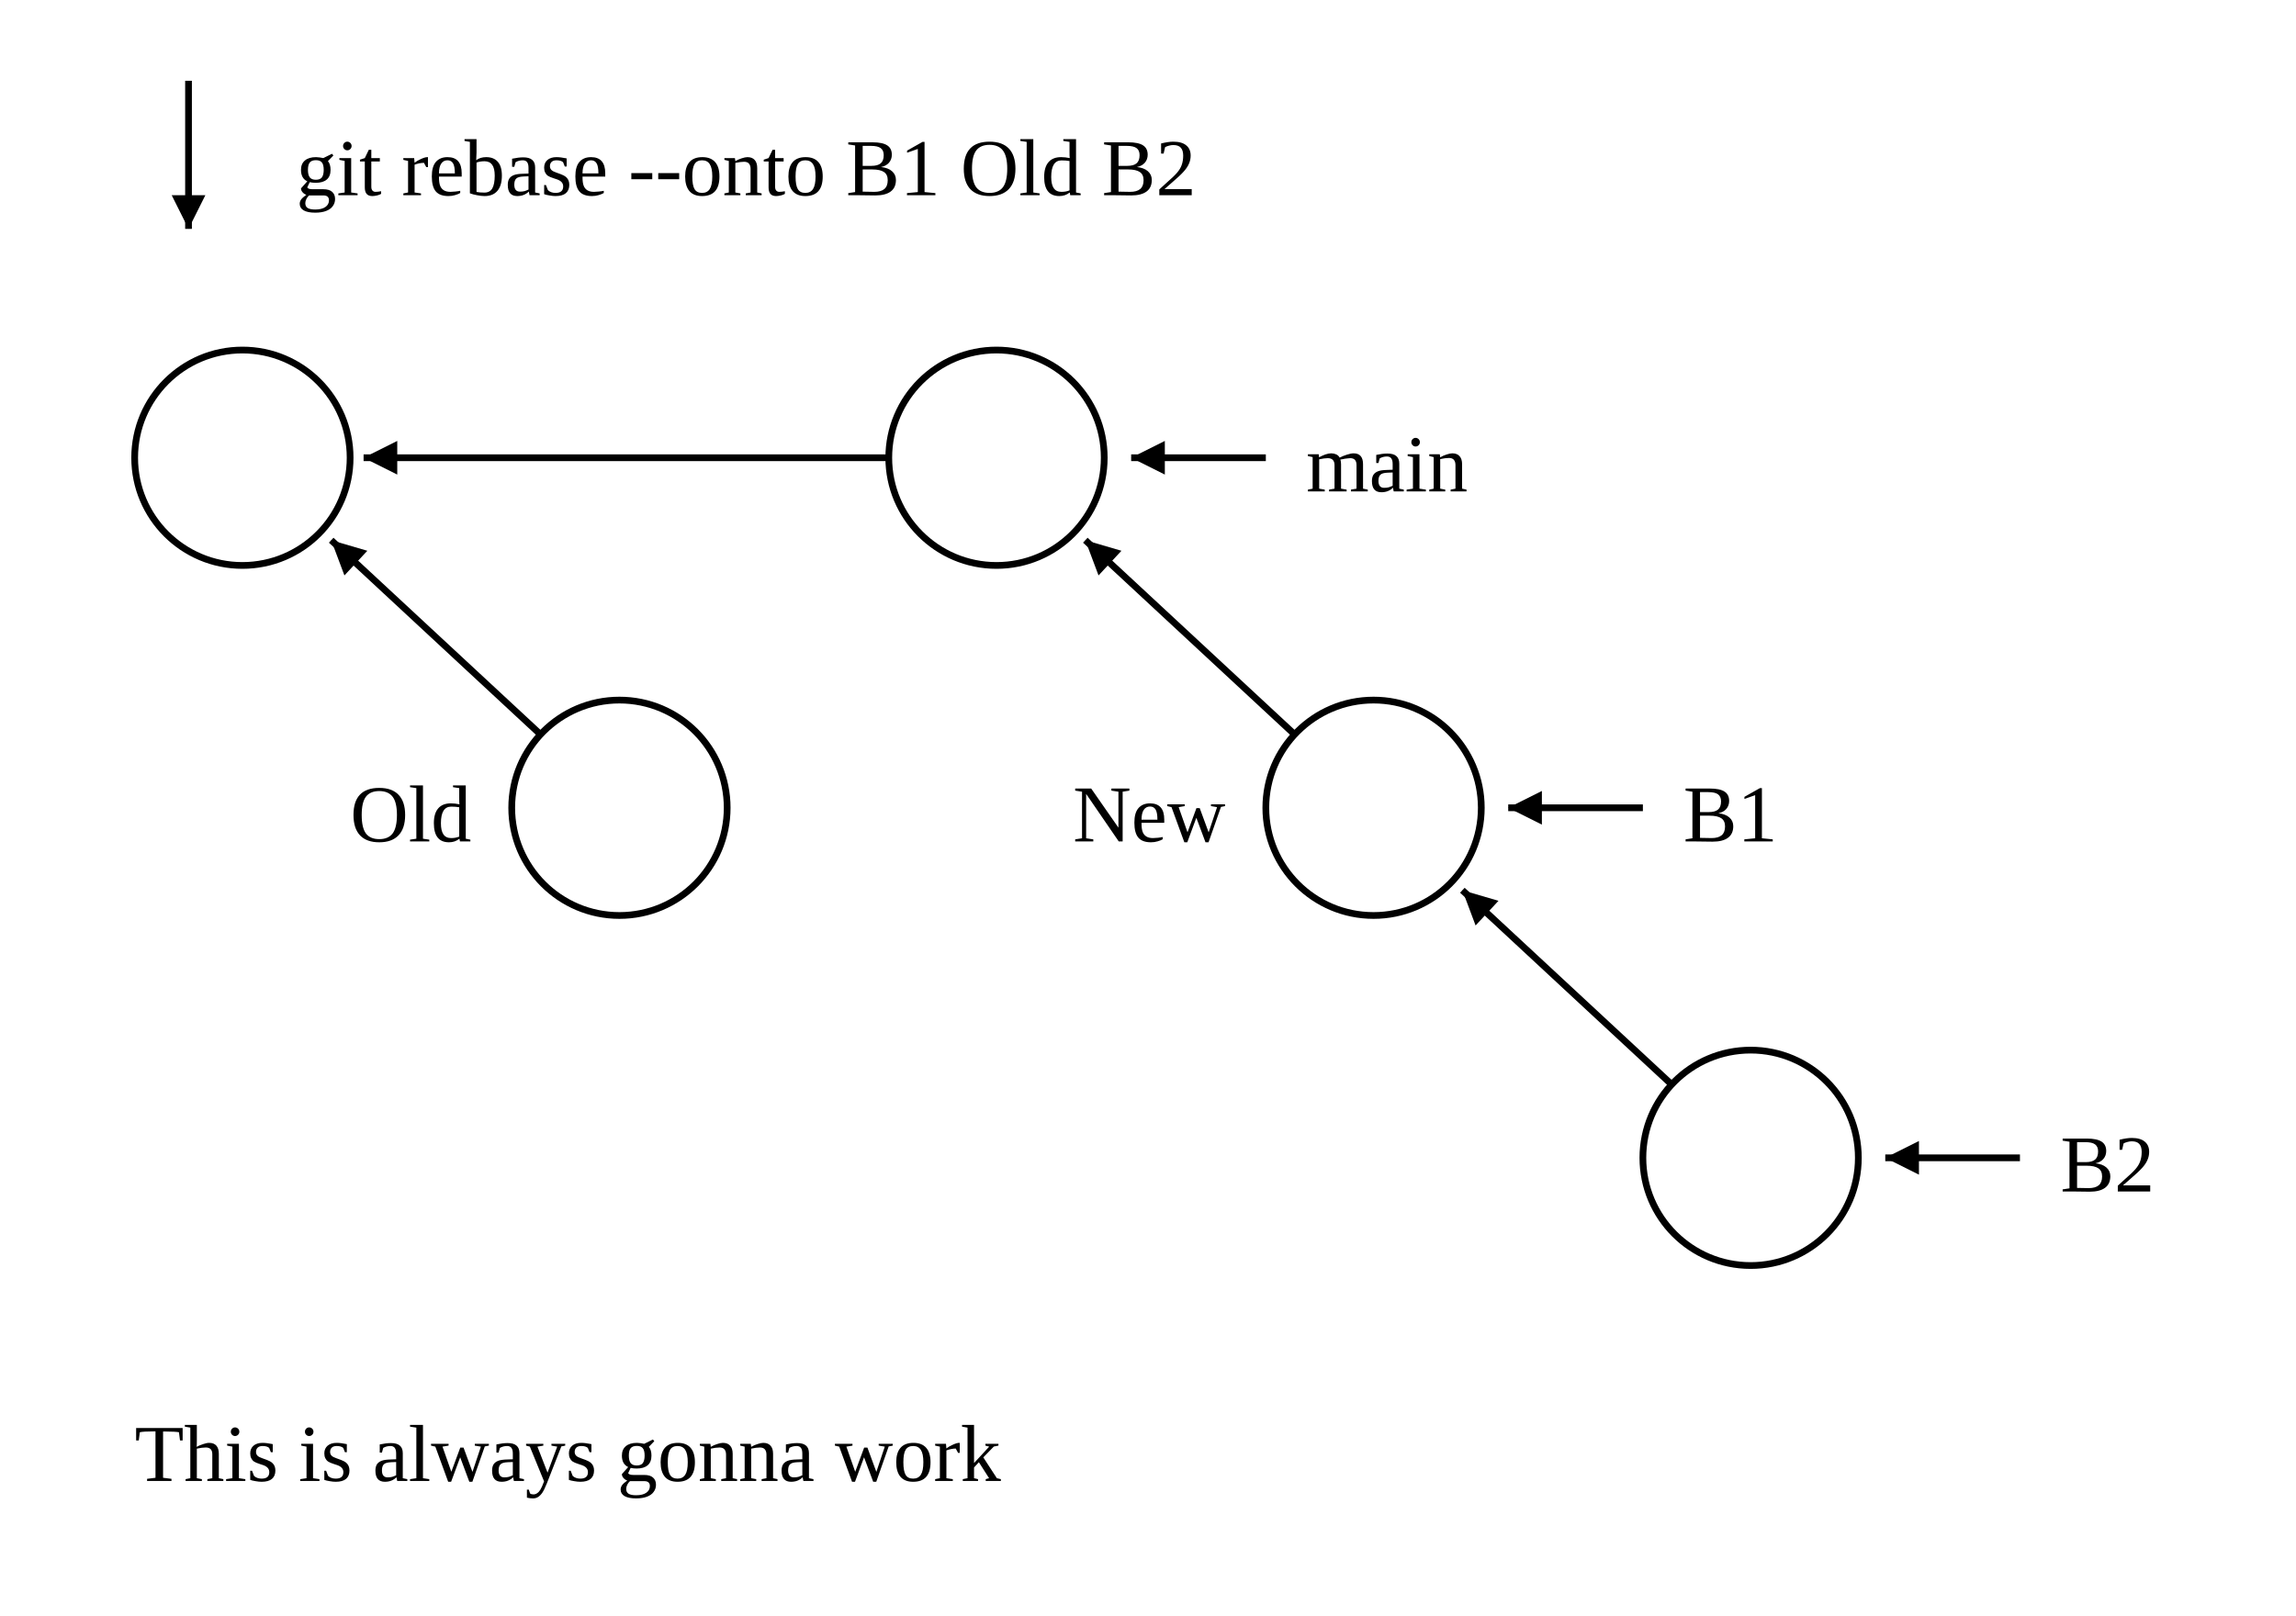
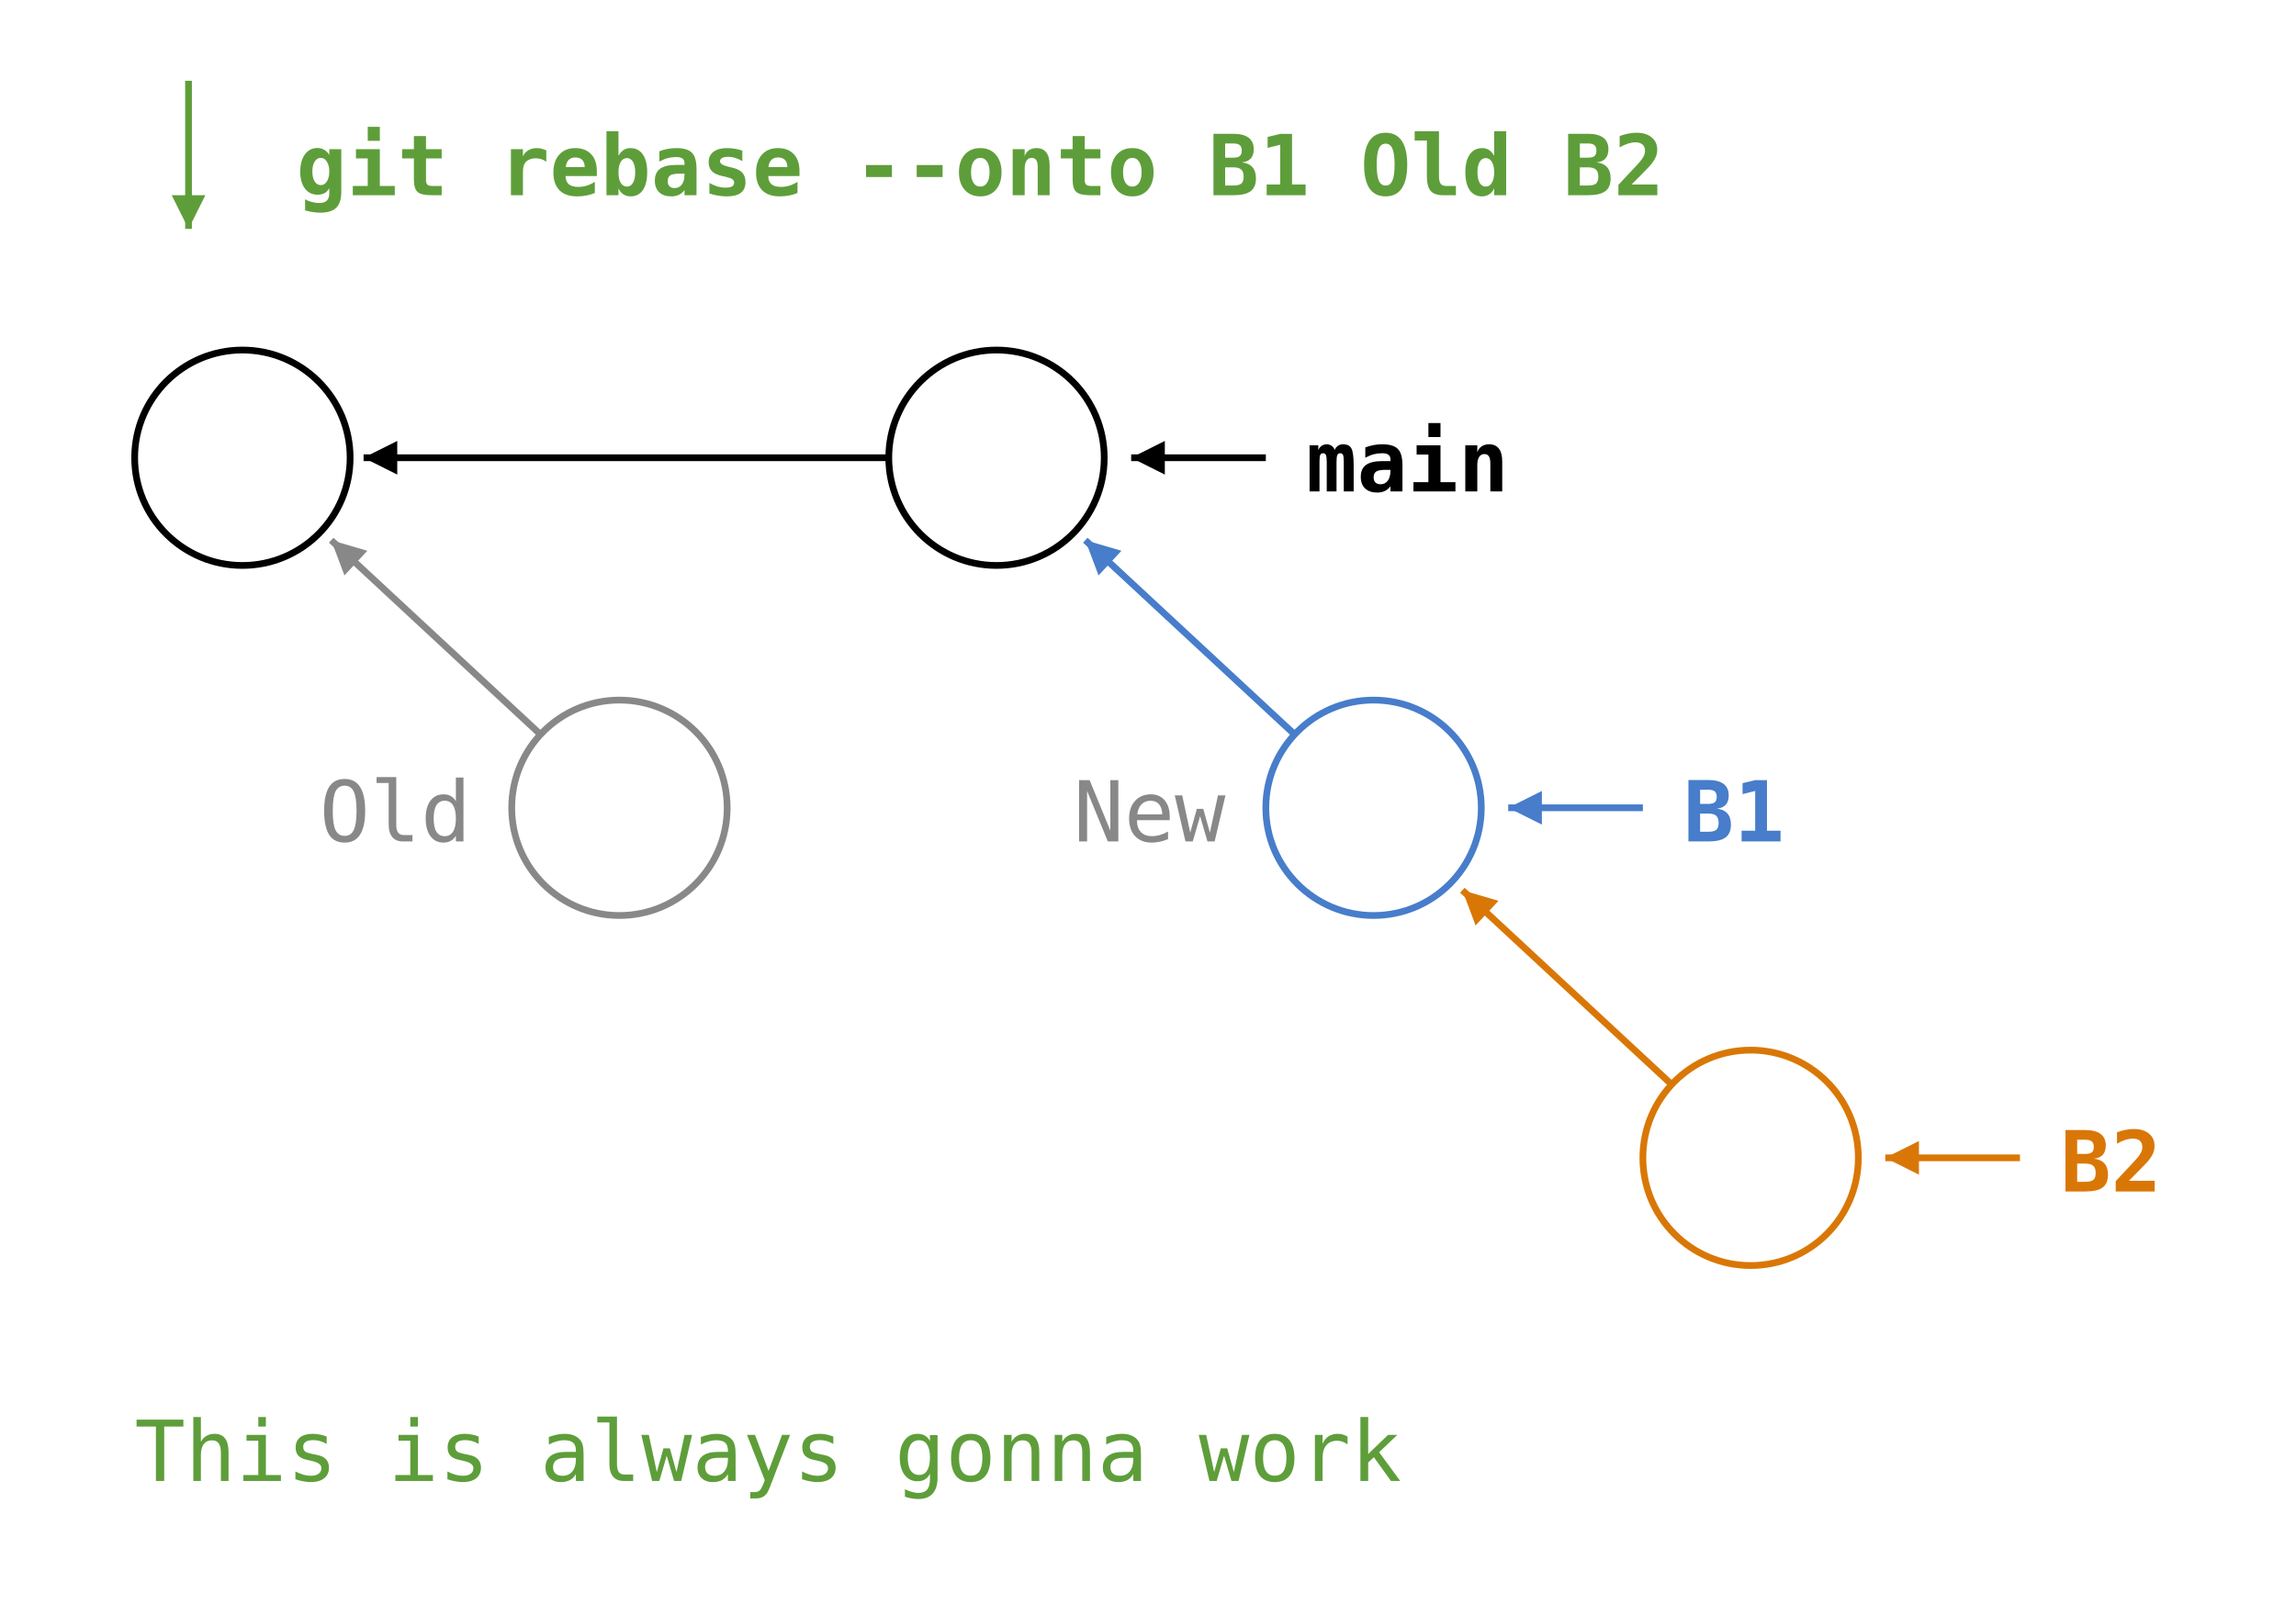
- <svg xmlns="http://www.w3.org/2000/svg" class="diagram" width="341" height="240" viewBox="0 0 341 240">
+ <svg xmlns="http://www.w3.org/2000/svg" class="diagram" width="341" height="240" viewBox="0 0 341 240" font-family="monospace" font-size="12.5">
  <defs>
-     <marker id="git-rebase-onto-arrow-accent" class="d-accent" viewBox="0 0 10 10" refX="10" refY="5" markerWidth="5" markerHeight="5" orient="auto-start-reverse">
+     <marker id="git-rebase-onto-arrow-accent" class="d-accent" viewBox="0 0 10 10" refX="10" refY="5" markerWidth="5" markerHeight="5" orient="auto-start-reverse" color="#477dca">
      <path class="d-arrowhead" d="M0,0 L10,5 L0,10 z" fill="currentColor" />
    </marker>
    <marker id="git-rebase-onto-arrow-ink" viewBox="0 0 10 10" refX="10" refY="5" markerWidth="5" markerHeight="5" orient="auto-start-reverse">
      <path class="d-arrowhead" d="M0,0 L10,5 L0,10 z" fill="currentColor" />
    </marker>
-     <marker id="git-rebase-onto-arrow-muted" class="d-muted" viewBox="0 0 10 10" refX="10" refY="5" markerWidth="5" markerHeight="5" orient="auto-start-reverse">
+     <marker id="git-rebase-onto-arrow-muted" class="d-muted" viewBox="0 0 10 10" refX="10" refY="5" markerWidth="5" markerHeight="5" orient="auto-start-reverse" color="#888888">
      <path class="d-arrowhead" d="M0,0 L10,5 L0,10 z" fill="currentColor" />
    </marker>
-     <marker id="git-rebase-onto-arrow-success" class="d-success" viewBox="0 0 10 10" refX="10" refY="5" markerWidth="5" markerHeight="5" orient="auto-start-reverse">
+     <marker id="git-rebase-onto-arrow-success" class="d-success" viewBox="0 0 10 10" refX="10" refY="5" markerWidth="5" markerHeight="5" orient="auto-start-reverse" color="#5e9e3a">
      <path class="d-arrowhead" d="M0,0 L10,5 L0,10 z" fill="currentColor" />
    </marker>
-     <marker id="git-rebase-onto-arrow-warning" class="d-warning" viewBox="0 0 10 10" refX="10" refY="5" markerWidth="5" markerHeight="5" orient="auto-start-reverse">
+     <marker id="git-rebase-onto-arrow-warning" class="d-warning" viewBox="0 0 10 10" refX="10" refY="5" markerWidth="5" markerHeight="5" orient="auto-start-reverse" color="#d97706">
      <path class="d-arrowhead" d="M0,0 L10,5 L0,10 z" fill="currentColor" />
    </marker>
  </defs>
-   <path class="d-line d-success" d="M28,12 V34" fill="none" stroke="currentColor" marker-end="url(#git-rebase-onto-arrow-success)" />
-   <text class="d-bold d-success" x="44" y="29" fill="currentColor">git rebase --onto B1 Old B2</text>
+   <path class="d-line d-success" d="M28,12 V34" fill="none" stroke="currentColor" marker-end="url(#git-rebase-onto-arrow-success)" color="#5e9e3a" />
+   <text class="d-bold d-success" x="44" y="29" fill="currentColor" font-weight="bold" color="#5e9e3a">git rebase --onto B1 Old B2</text>
  <path class="d-line" d="M132,68 L54,68" fill="none" stroke="currentColor" marker-end="url(#git-rebase-onto-arrow-ink)" />
-   <path class="d-line d-muted" d="M80.28,109.11 L49.19,80.25" fill="none" stroke="currentColor" marker-end="url(#git-rebase-onto-arrow-muted)" />
-   <path class="d-line d-accent" d="M192.28,109.11 L161.19,80.25" fill="none" stroke="currentColor" marker-end="url(#git-rebase-onto-arrow-accent)" />
-   <path class="d-line d-warning" d="M248.28,161.11 L217.19,132.25" fill="none" stroke="currentColor" marker-end="url(#git-rebase-onto-arrow-warning)" />
+   <path class="d-line d-muted" d="M80.28,109.11 L49.19,80.25" fill="none" stroke="currentColor" marker-end="url(#git-rebase-onto-arrow-muted)" color="#888888" />
+   <path class="d-line d-accent" d="M192.28,109.11 L161.19,80.25" fill="none" stroke="currentColor" marker-end="url(#git-rebase-onto-arrow-accent)" color="#477dca" />
+   <path class="d-line d-warning" d="M248.28,161.11 L217.19,132.25" fill="none" stroke="currentColor" marker-end="url(#git-rebase-onto-arrow-warning)" color="#d97706" />
  <circle class="d-shape" cx="36" cy="68" r="16" fill="none" stroke="currentColor" />
  <circle class="d-shape" cx="148" cy="68" r="16" fill="none" stroke="currentColor" />
-   <circle class="d-shape d-muted" cx="92" cy="120" r="16" fill="none" stroke="currentColor" />
-   <text class="d-muted" x="70" y="125" text-anchor="end" fill="currentColor">Old</text>
-   <circle class="d-shape d-accent" cx="204" cy="120" r="16" fill="none" stroke="currentColor" />
-   <text class="d-muted" x="182" y="125" text-anchor="end" fill="currentColor">New</text>
-   <circle class="d-shape d-warning" cx="260" cy="172" r="16" fill="none" stroke="currentColor" />
+   <circle class="d-shape d-muted" cx="92" cy="120" r="16" fill="none" stroke="currentColor" color="#888888" />
+   <text class="d-muted" x="70" y="125" text-anchor="end" fill="currentColor" color="#888888">Old</text>
+   <circle class="d-shape d-accent" cx="204" cy="120" r="16" fill="none" stroke="currentColor" color="#477dca" />
+   <text class="d-muted" x="182" y="125" text-anchor="end" fill="currentColor" color="#888888">New</text>
+   <circle class="d-shape d-warning" cx="260" cy="172" r="16" fill="none" stroke="currentColor" color="#d97706" />
  <path class="d-line" d="M188,68 H168" fill="none" stroke="currentColor" marker-end="url(#git-rebase-onto-arrow-ink)" />
-   <text class="d-bold" x="194" y="73" fill="currentColor">main</text>
-   <path class="d-line d-accent" d="M244,120 H224" fill="none" stroke="currentColor" marker-end="url(#git-rebase-onto-arrow-accent)" />
-   <text class="d-bold d-accent" x="250" y="125" fill="currentColor">B1</text>
-   <path class="d-line d-warning" d="M300,172 H280" fill="none" stroke="currentColor" marker-end="url(#git-rebase-onto-arrow-warning)" />
-   <text class="d-bold d-warning" x="306" y="177" fill="currentColor">B2</text>
-   <text class="d-success" x="20" y="220" fill="currentColor">This is always gonna work</text>
+   <text class="d-bold" x="194" y="73" fill="currentColor" font-weight="bold">main</text>
+   <path class="d-line d-accent" d="M244,120 H224" fill="none" stroke="currentColor" marker-end="url(#git-rebase-onto-arrow-accent)" color="#477dca" />
+   <text class="d-bold d-accent" x="250" y="125" fill="currentColor" font-weight="bold" color="#477dca">B1</text>
+   <path class="d-line d-warning" d="M300,172 H280" fill="none" stroke="currentColor" marker-end="url(#git-rebase-onto-arrow-warning)" color="#d97706" />
+   <text class="d-bold d-warning" x="306" y="177" fill="currentColor" font-weight="bold" color="#d97706">B2</text>
+   <text class="d-success" x="20" y="220" fill="currentColor" color="#5e9e3a">This is always gonna work</text>
</svg>
